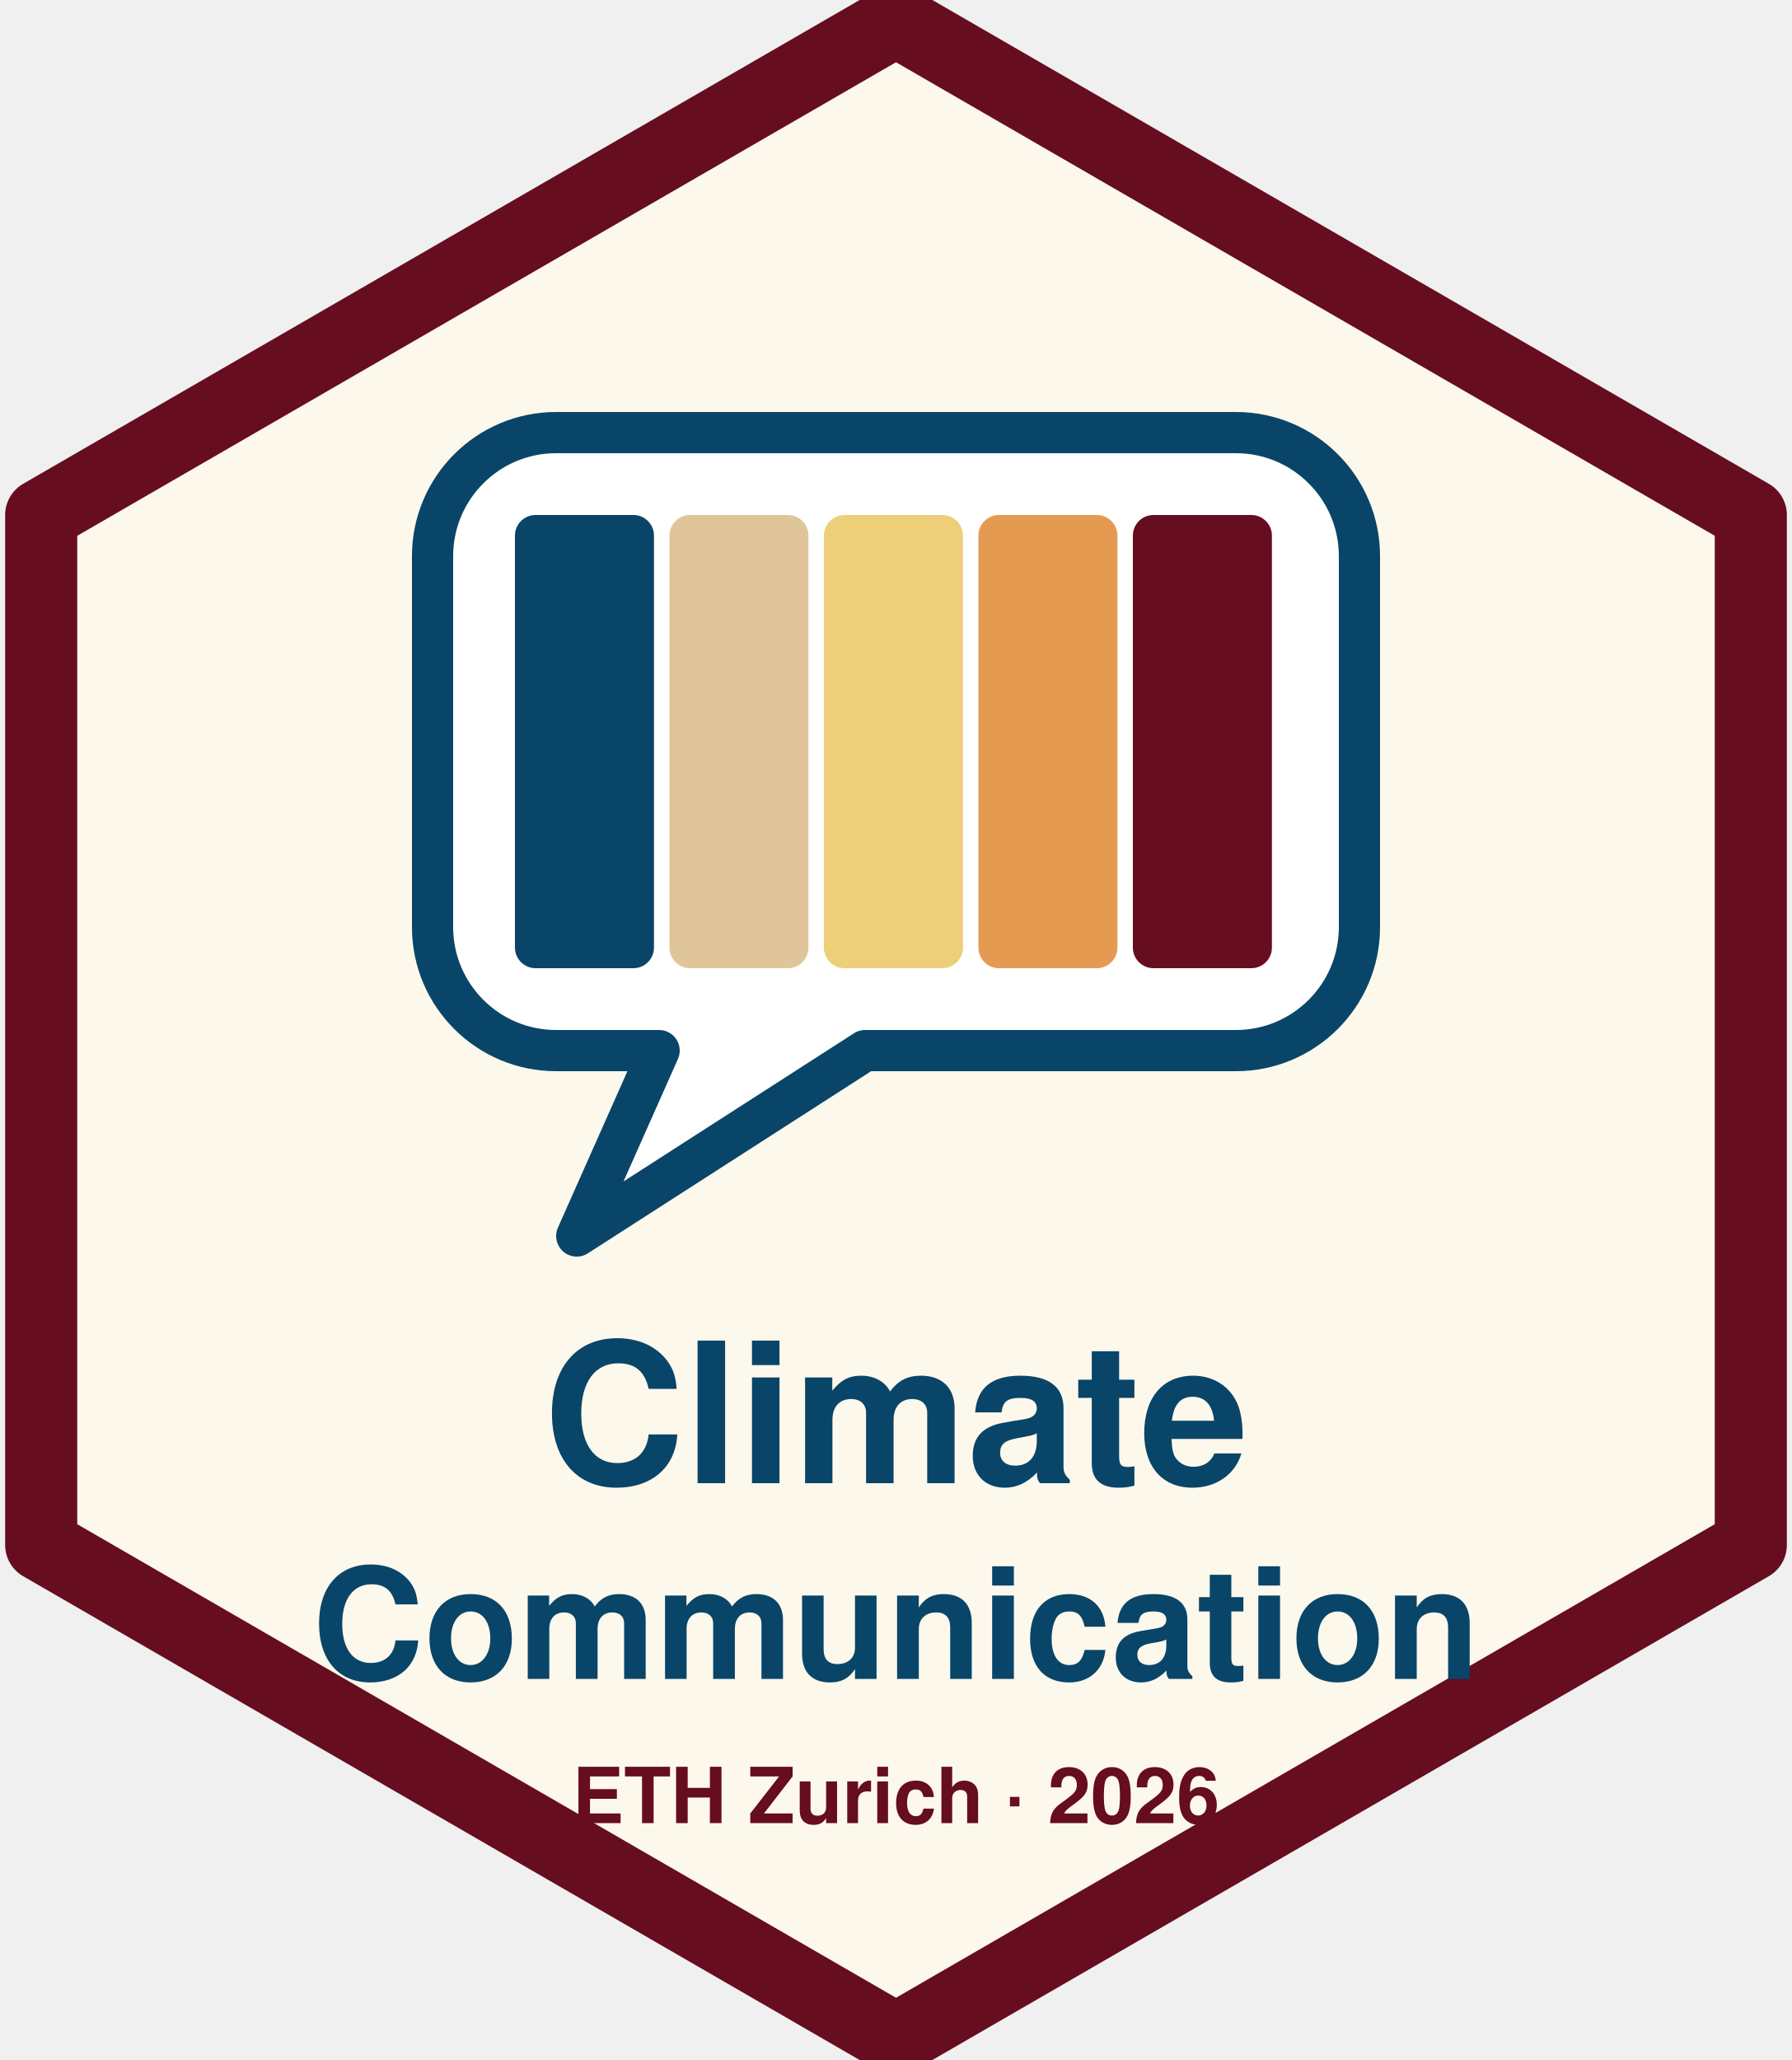
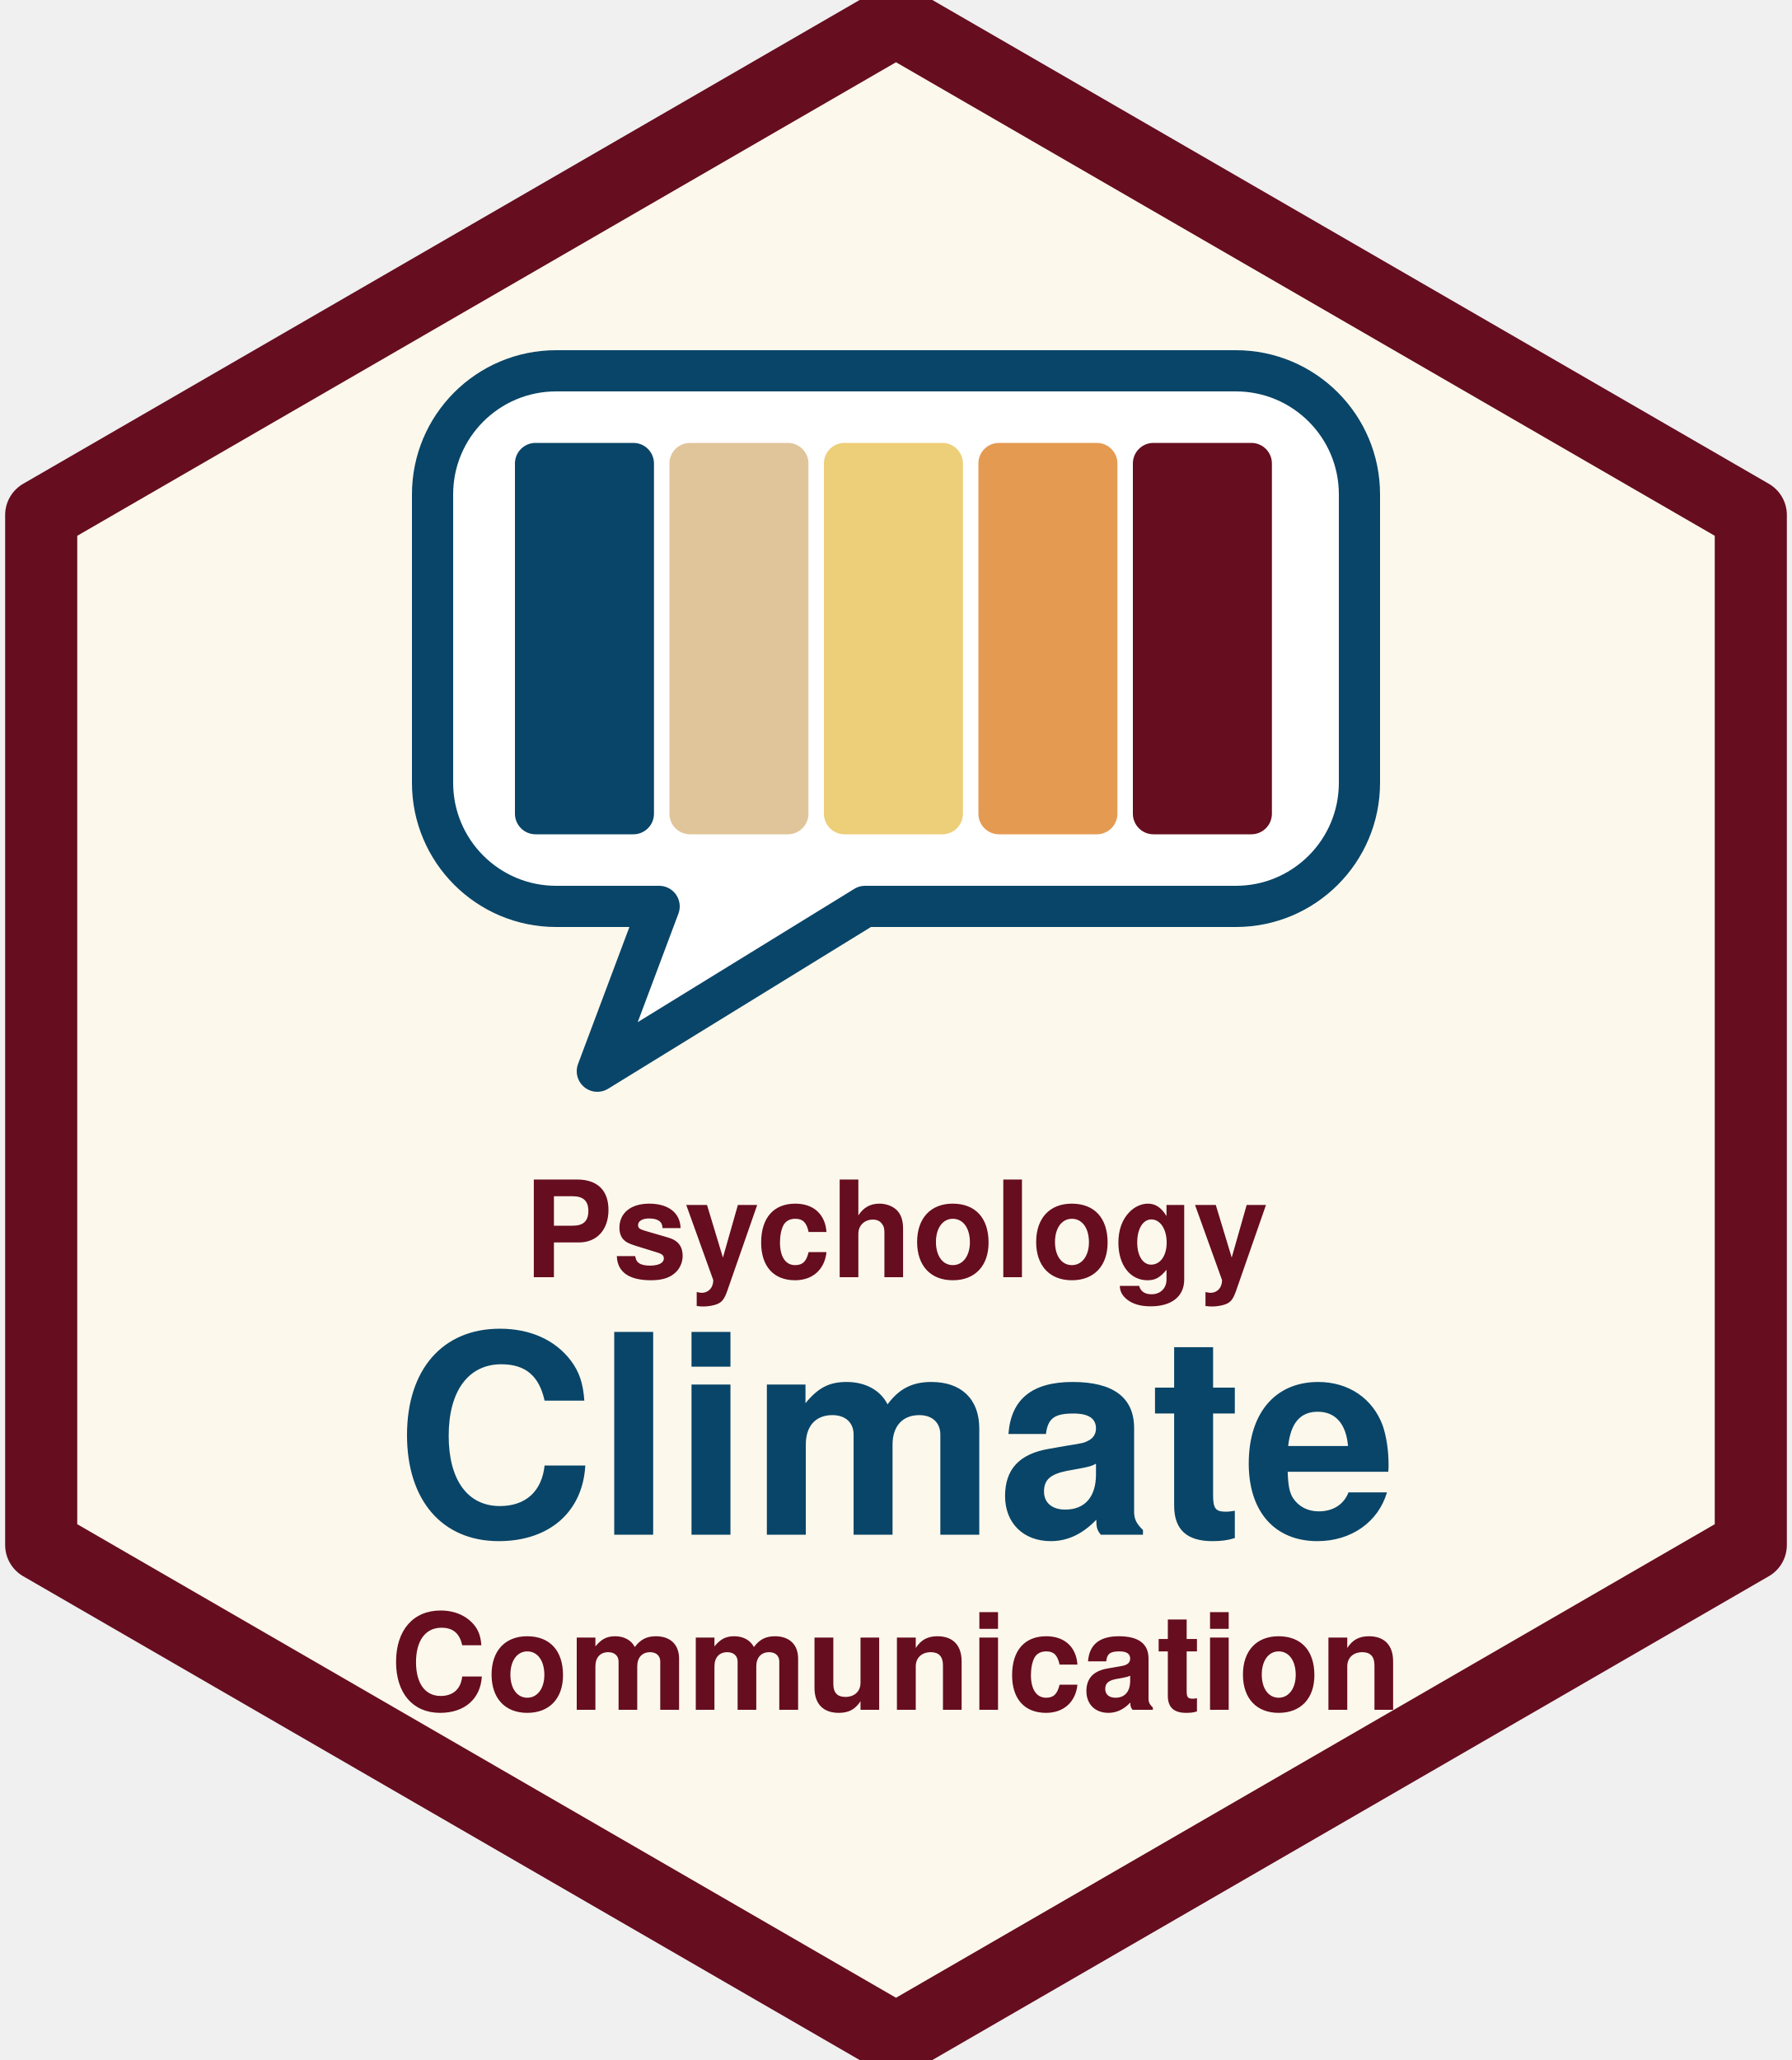
<svg xmlns="http://www.w3.org/2000/svg" viewBox="0 0 174 200" role="img" aria-label="Course hex logo: speech bubble with warming stripes">
  <polygon points="87,2 170,50 170,150 87,198 4,150 4,50" fill="#fdf8ec" stroke="#660d20" stroke-width="7" stroke-linejoin="round" />
-   <path d="M 54 42 H 120 A 12 12 0 0 1 132 54 V 90 A 12 12 0 0 1 120 102 H 84 L 56 120 L 64 102 H 54 A 12 12 0 0 1 42 90 V 54 A 12 12 0 0 1 54 42 Z" fill="#ffffff" stroke="#094568" stroke-width="4" stroke-linejoin="round" />
-   <rect x="50" y="50" width="13.5" height="44" rx="2" fill="#094568" />
-   <rect x="65" y="50" width="13.5" height="44" rx="2" fill="#e1c59a" />
-   <rect x="80" y="50" width="13.5" height="44" rx="2" fill="#edce79" />
-   <rect x="95" y="50" width="13.5" height="44" rx="2" fill="#e59a52" />
-   <rect x="110" y="50" width="13.5" height="44" rx="2" fill="#660d20" />
-   <g font-family="Helvetica Neue, Helvetica, Arial, sans-serif" text-anchor="middle" fill="#094568">
-     <text x="87" y="144" font-size="19" font-weight="700">Climate</text>
-     <text x="87" y="163" font-size="15" font-weight="700" textLength="104" lengthAdjust="spacingAndGlyphs">Communication</text>
-     <text x="87" y="177" font-size="7.5" font-weight="600" fill="#660d20">ETH Zurich · 2026</text>
+   <path d="M 54 36 H 120 A 12 12 0 0 1 132 48 V 76 A 12 12 0 0 1 120 88 H 84 L 58 104 L 64 88 H 54 A 12 12 0 0 1 42 76 V 48 A 12 12 0 0 1 54 36 Z" fill="#ffffff" stroke="#094568" stroke-width="4" stroke-linejoin="round" />
+   <rect x="50" y="43" width="13.5" height="38" rx="2" fill="#094568" />
+   <rect x="65" y="43" width="13.5" height="38" rx="2" fill="#e1c59a" />
+   <rect x="80" y="43" width="13.5" height="38" rx="2" fill="#edce79" />
+   <rect x="95" y="43" width="13.5" height="38" rx="2" fill="#e59a52" />
+   <rect x="110" y="43" width="13.5" height="38" rx="2" fill="#660d20" />
+   <g font-family="Helvetica Neue, Helvetica, Arial, sans-serif" text-anchor="middle">
+     <text x="87" y="124" font-size="13" font-weight="600" fill="#660d20">Psychology</text>
+     <text x="87" y="149" font-size="27" font-weight="700" fill="#094568">Climate</text>
+     <text x="87" y="166" font-size="13" font-weight="600" fill="#660d20" textLength="96" lengthAdjust="spacingAndGlyphs">Communication</text>
  </g>
</svg>
